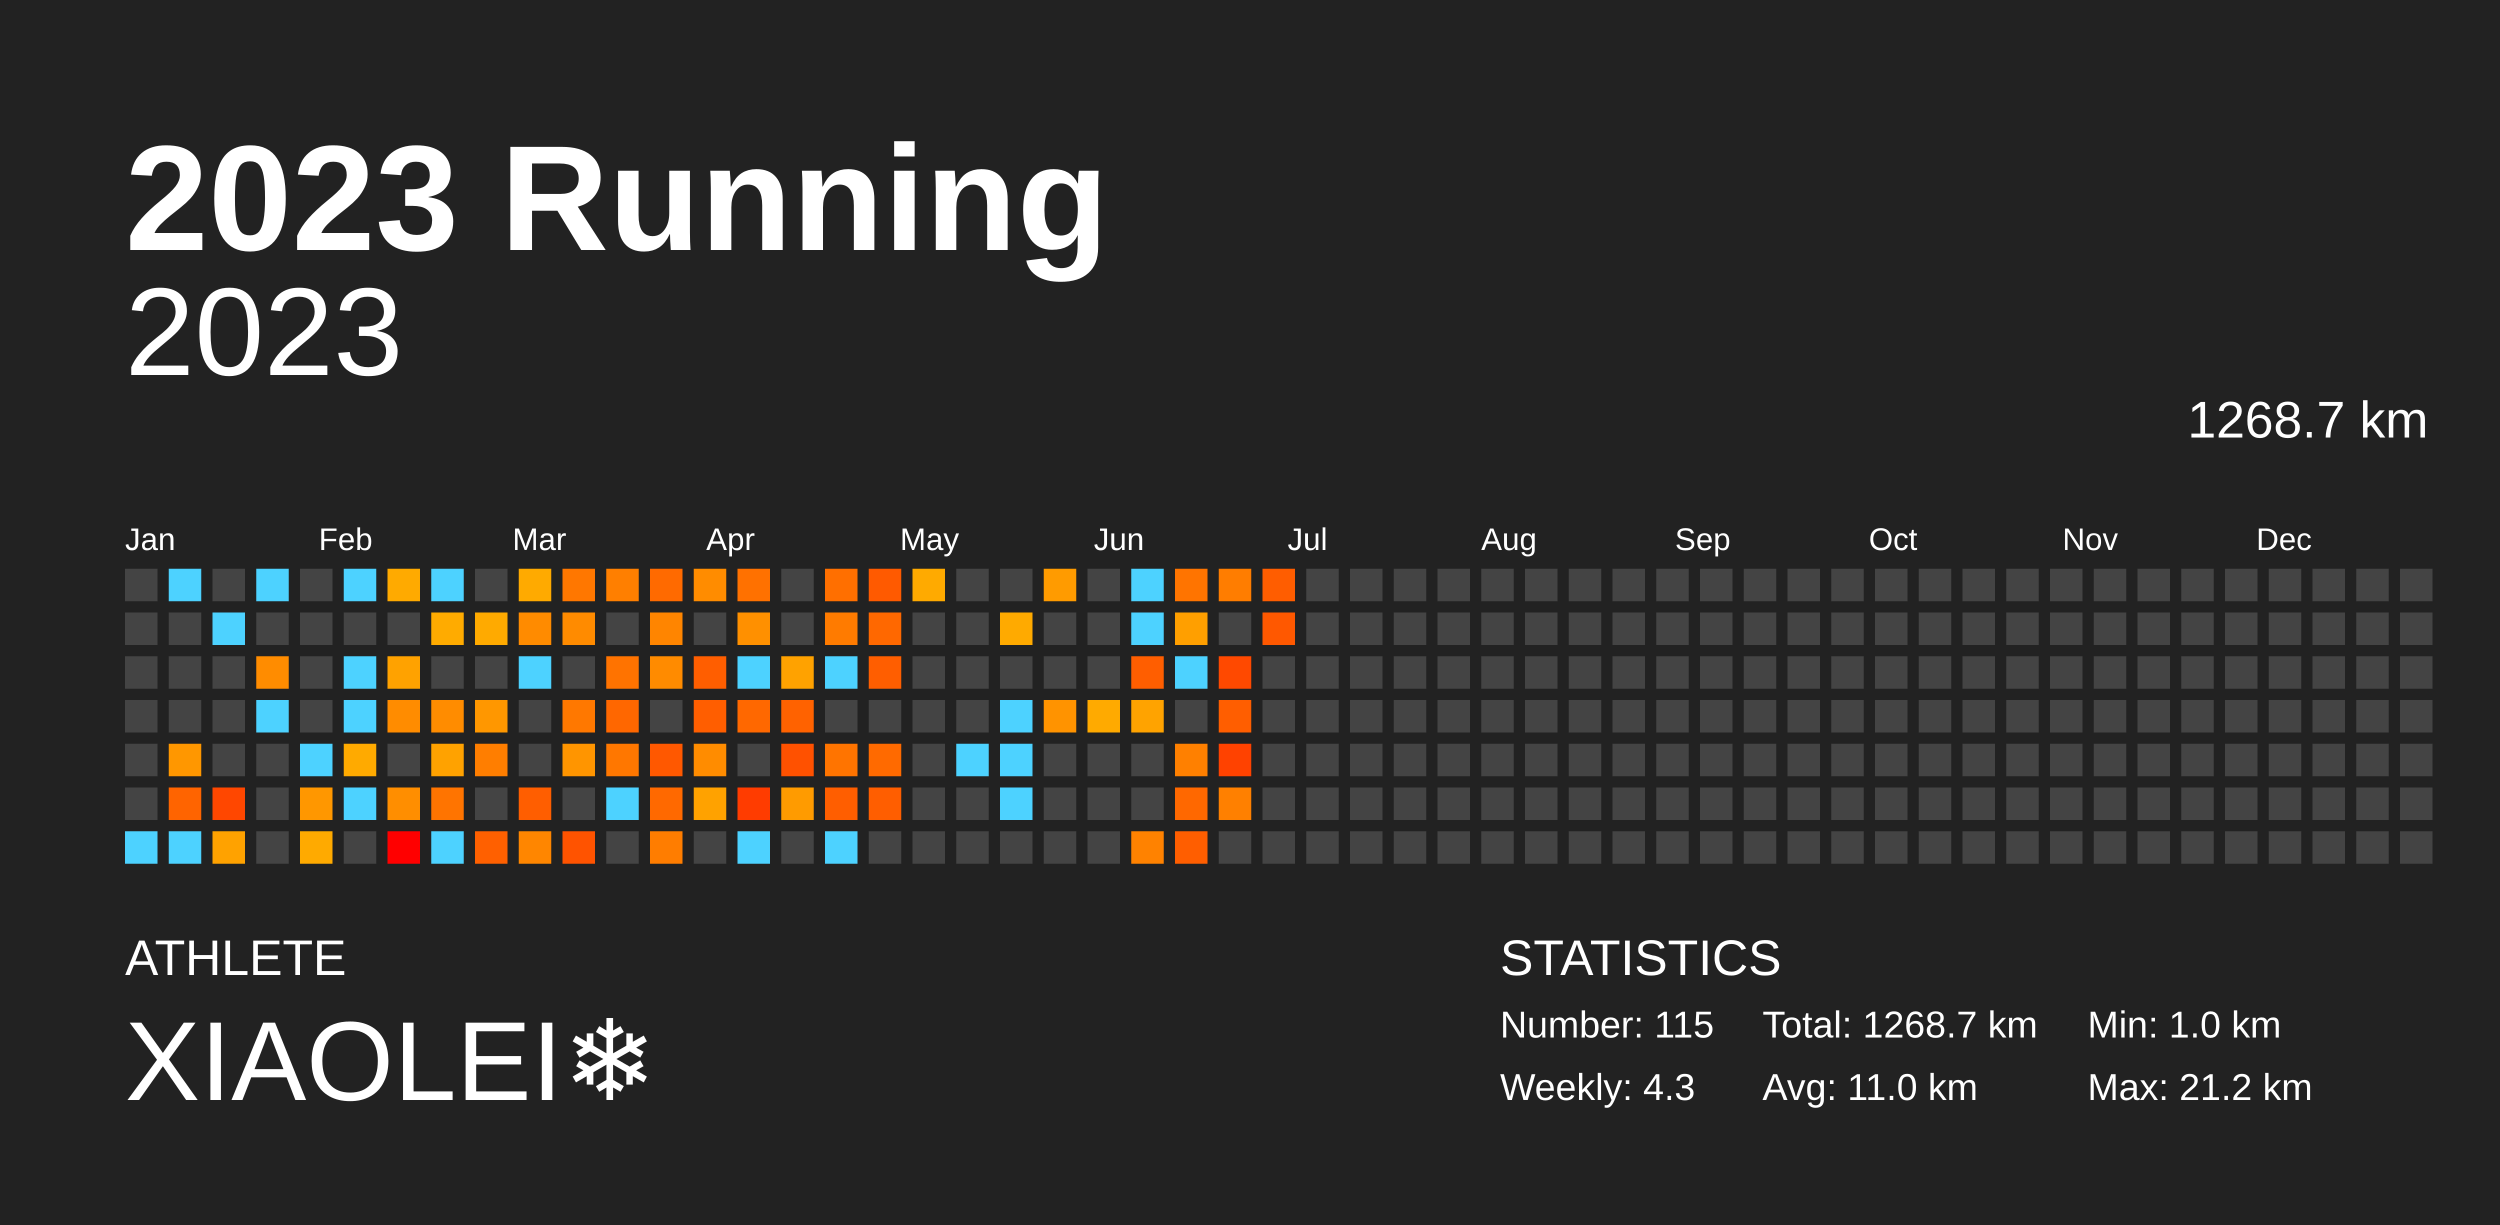
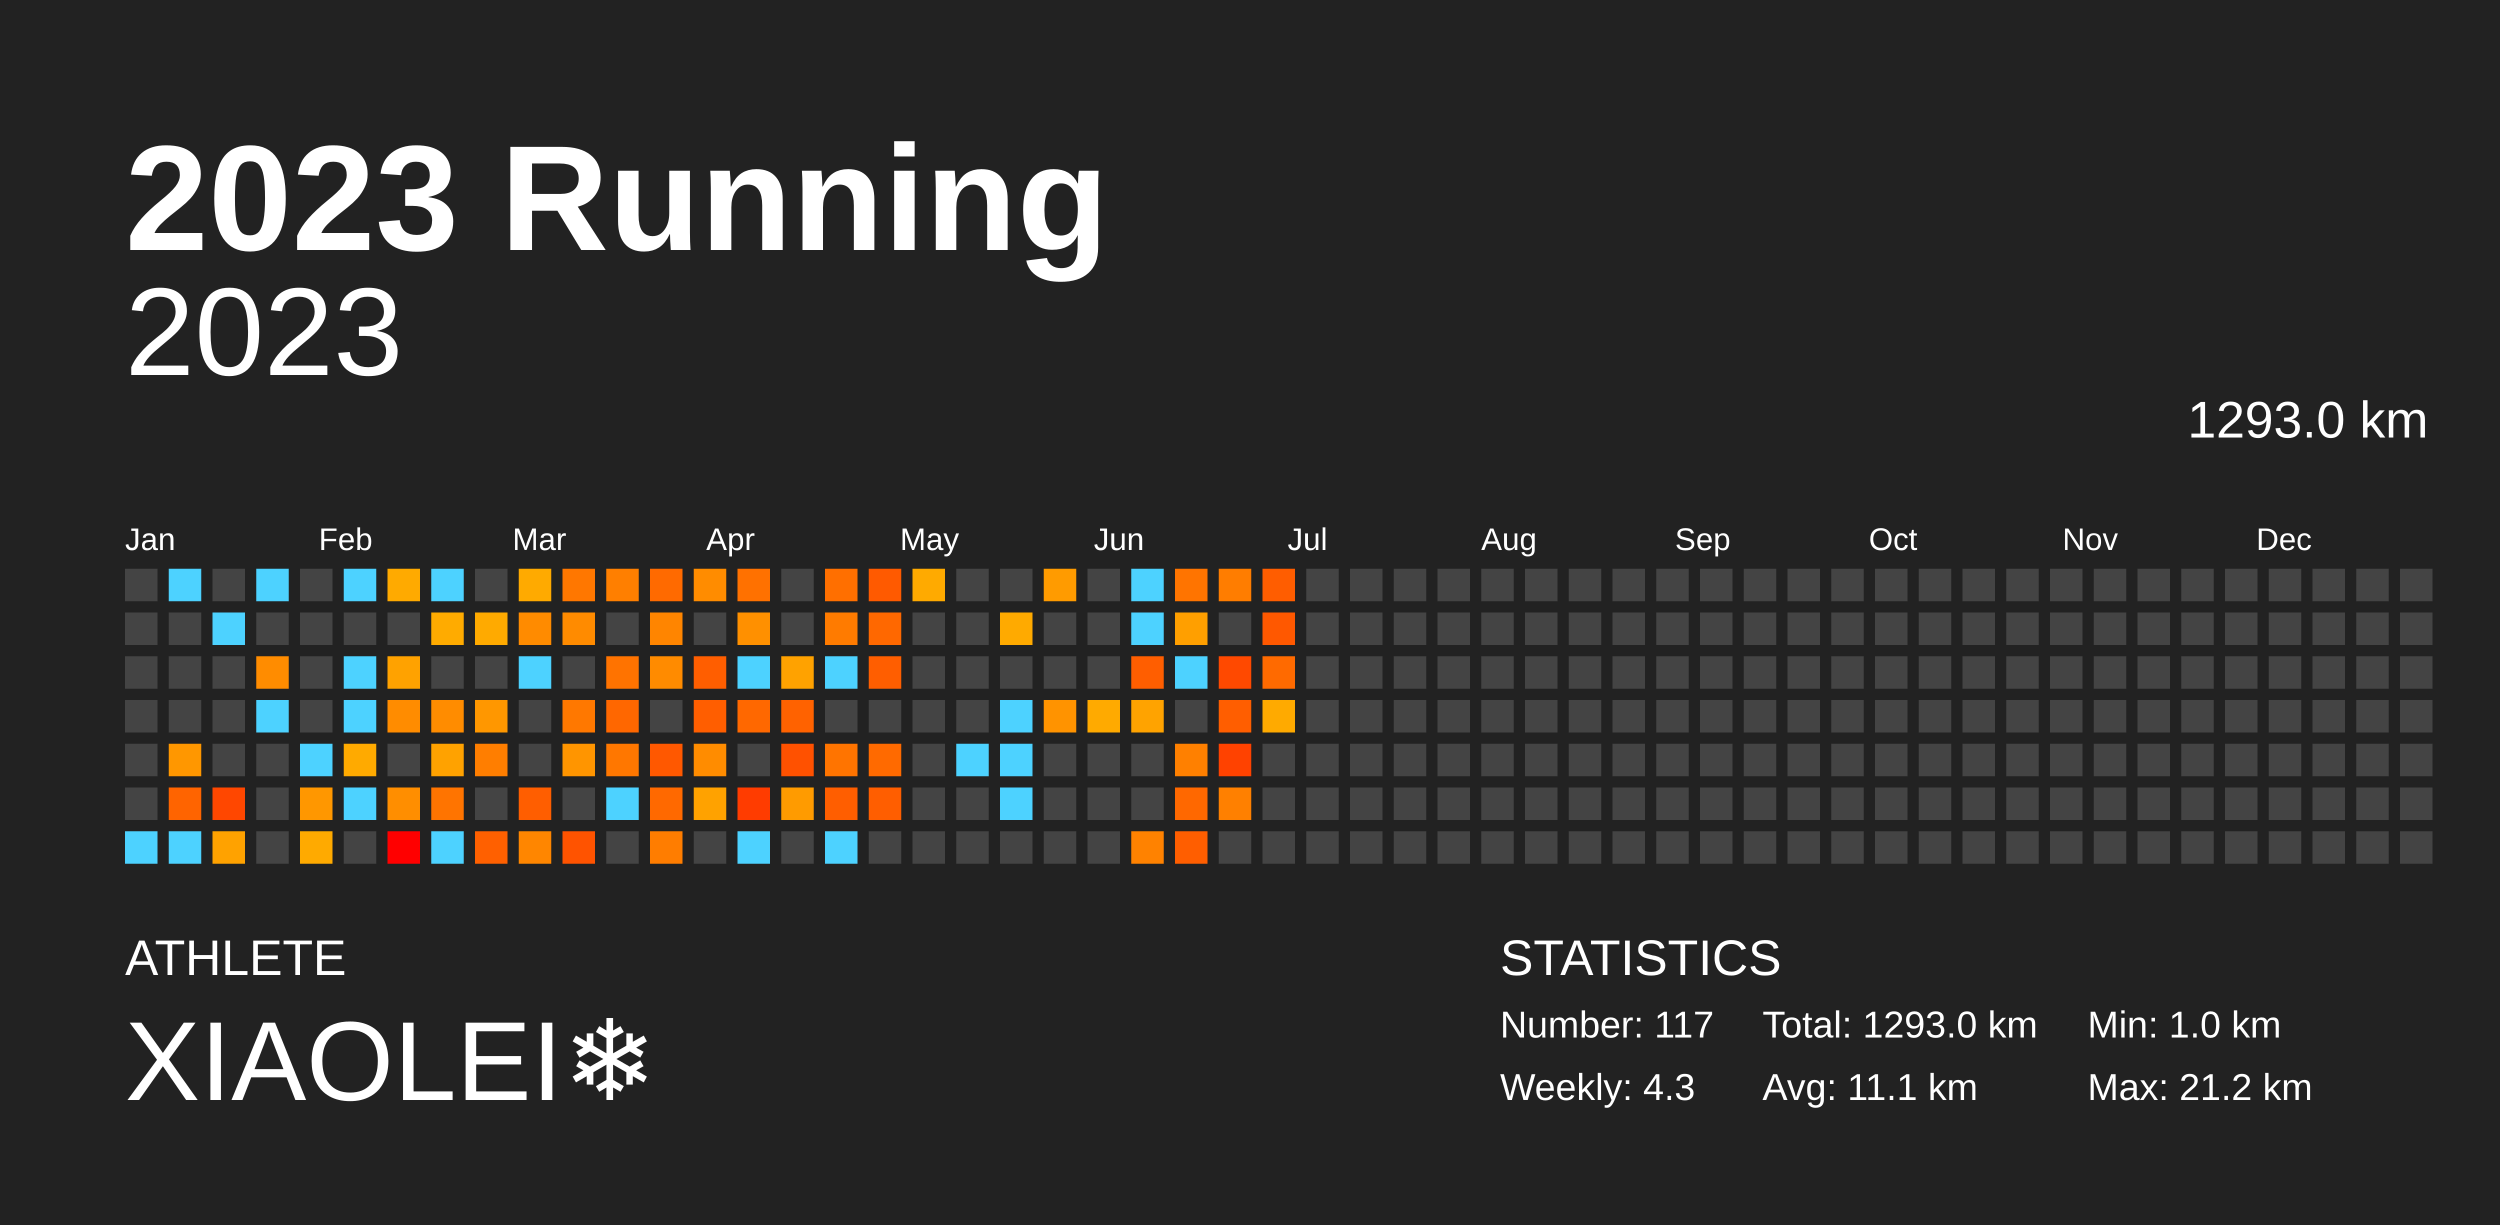
<svg xmlns="http://www.w3.org/2000/svg" baseProfile="full" height="98mm" version="1.1" viewBox="0,0,200,98" width="200mm">
  <defs />
  <rect fill="#222222" height="98" width="200" x="0" y="0" />
  <text fill="#FFFFFF" style="font-size:12px; font-family:Arial; font-weight:bold;" x="10" y="20">2023 Running</text>
  <text fill="#FFFFFF" style="font-size:4px; font-family:Arial" x="10" y="78">ATHLETE</text>
  <text fill="#FFFFFF" style="font-size:9px; font-family:Arial" x="10" y="88">XIAOLEI❄️</text>
  <text fill="#FFFFFF" style="font-size:4px; font-family:Arial" x="120" y="78">STATISTICS</text>
-   <text fill="#FFFFFF" style="font-size:3px; font-family:Arial" x="120" y="83">Number: 115</text>
+   <text fill="#FFFFFF" style="font-size:3px; font-family:Arial" x="120" y="83">Number: 117</text>
  <text fill="#FFFFFF" style="font-size:3px; font-family:Arial" x="120" y="88">Weekly: 4.3</text>
-   <text fill="#FFFFFF" style="font-size:3px; font-family:Arial" x="141" y="83">Total: 1268.7 km</text>
-   <text fill="#FFFFFF" style="font-size:3px; font-family:Arial" x="141" y="88">Avg: 11.0 km</text>
+   <text fill="#FFFFFF" style="font-size:3px; font-family:Arial" x="141" y="83">Total: 1293.0 km</text>
+   <text fill="#FFFFFF" style="font-size:3px; font-family:Arial" x="141" y="88">Avg: 11.1 km</text>
  <text fill="#FFFFFF" style="font-size:3px; font-family:Arial" x="167" y="83">Min: 1.0 km</text>
  <text fill="#FFFFFF" style="font-size:3px; font-family:Arial" x="167" y="88">Max: 21.2 km</text>
  <text alignment-baseline="hanging" fill="#FFFFFF" style="font-size:10.0px; font-family:Arial;" x="10" y="30">2023</text>
-   <text alignment-baseline="hanging" fill="#FFFFFF" style="font-size:4.125px; font-family:Arial;" x="175" y="35">1268.7 km</text>
+   <text alignment-baseline="hanging" fill="#FFFFFF" style="font-size:4.125px; font-family:Arial;" x="175" y="35">1293.0 km</text>
  <text fill="#FFFFFF" style="font-size:2.5px; font-family:Arial" x="10.0" y="44">Jan</text>
  <text fill="#FFFFFF" style="font-size:2.5px; font-family:Arial" x="25.5" y="44">Feb</text>
  <text fill="#FFFFFF" style="font-size:2.5px; font-family:Arial" x="41.0" y="44">Mar</text>
  <text fill="#FFFFFF" style="font-size:2.5px; font-family:Arial" x="56.5" y="44">Apr</text>
  <text fill="#FFFFFF" style="font-size:2.5px; font-family:Arial" x="72.0" y="44">May</text>
  <text fill="#FFFFFF" style="font-size:2.5px; font-family:Arial" x="87.5" y="44">Jun</text>
  <text fill="#FFFFFF" style="font-size:2.5px; font-family:Arial" x="103.0" y="44">Jul</text>
  <text fill="#FFFFFF" style="font-size:2.5px; font-family:Arial" x="118.5" y="44">Aug</text>
  <text fill="#FFFFFF" style="font-size:2.5px; font-family:Arial" x="134.0" y="44">Sep</text>
  <text fill="#FFFFFF" style="font-size:2.5px; font-family:Arial" x="149.5" y="44">Oct</text>
  <text fill="#FFFFFF" style="font-size:2.5px; font-family:Arial" x="165.0" y="44">Nov</text>
  <text fill="#FFFFFF" style="font-size:2.5px; font-family:Arial" x="180.5" y="44">Dec</text>
  <rect fill="#444444" height="2.6" width="2.6" x="10.0" y="45.5" />
  <rect fill="#444444" height="2.6" width="2.6" x="10.0" y="49.0" />
  <rect fill="#444444" height="2.6" width="2.6" x="10.0" y="52.5" />
  <rect fill="#444444" height="2.6" width="2.6" x="10.0" y="56.0" />
  <rect fill="#444444" height="2.6" width="2.6" x="10.0" y="59.5" />
  <rect fill="#444444" height="2.6" width="2.6" x="10.0" y="63.0" />
  <rect fill="#4dd2ff" height="2.6" width="2.6" x="10.0" y="66.5" />
  <rect fill="#4dd2ff" height="2.6" width="2.6" x="13.5" y="45.5" />
  <rect fill="#444444" height="2.6" width="2.6" x="13.5" y="49.0" />
  <rect fill="#444444" height="2.6" width="2.6" x="13.5" y="52.5" />
  <rect fill="#444444" height="2.6" width="2.6" x="13.5" y="56.0" />
  <rect fill="#ff9700" height="2.6" width="2.6" x="13.5" y="59.5" />
  <rect fill="#ff6400" height="2.6" width="2.6" x="13.5" y="63.0" />
  <rect fill="#4dd2ff" height="2.6" width="2.6" x="13.5" y="66.5" />
  <rect fill="#444444" height="2.6" width="2.6" x="17.0" y="45.5" />
  <rect fill="#4dd2ff" height="2.6" width="2.6" x="17.0" y="49.0" />
  <rect fill="#444444" height="2.6" width="2.6" x="17.0" y="52.5" />
  <rect fill="#444444" height="2.6" width="2.6" x="17.0" y="56.0" />
  <rect fill="#444444" height="2.6" width="2.6" x="17.0" y="59.5" />
  <rect fill="#ff4700" height="2.6" width="2.6" x="17.0" y="63.0" />
  <rect fill="#ffa200" height="2.6" width="2.6" x="17.0" y="66.5" />
  <rect fill="#4dd2ff" height="2.6" width="2.6" x="20.5" y="45.5" />
  <rect fill="#444444" height="2.6" width="2.6" x="20.5" y="49.0" />
  <rect fill="#ff8c00" height="2.6" width="2.6" x="20.5" y="52.5" />
  <rect fill="#4dd2ff" height="2.6" width="2.6" x="20.5" y="56.0" />
  <rect fill="#444444" height="2.6" width="2.6" x="20.5" y="59.5" />
  <rect fill="#444444" height="2.6" width="2.6" x="20.5" y="63.0" />
  <rect fill="#444444" height="2.6" width="2.6" x="20.5" y="66.5" />
  <rect fill="#444444" height="2.6" width="2.6" x="24.0" y="45.5" />
  <rect fill="#444444" height="2.6" width="2.6" x="24.0" y="49.0" />
  <rect fill="#444444" height="2.6" width="2.6" x="24.0" y="52.5" />
  <rect fill="#444444" height="2.6" width="2.6" x="24.0" y="56.0" />
  <rect fill="#4dd2ff" height="2.6" width="2.6" x="24.0" y="59.5" />
  <rect fill="#ff9700" height="2.6" width="2.6" x="24.0" y="63.0" />
  <rect fill="#ffaa00" height="2.6" width="2.6" x="24.0" y="66.5" />
  <rect fill="#4dd2ff" height="2.6" width="2.6" x="27.5" y="45.5" />
  <rect fill="#444444" height="2.6" width="2.6" x="27.5" y="49.0" />
  <rect fill="#4dd2ff" height="2.6" width="2.6" x="27.5" y="52.5" />
  <rect fill="#4dd2ff" height="2.6" width="2.6" x="27.5" y="56.0" />
  <rect fill="#ffaa00" height="2.6" width="2.6" x="27.5" y="59.5" />
  <rect fill="#4dd2ff" height="2.6" width="2.6" x="27.5" y="63.0" />
  <rect fill="#444444" height="2.6" width="2.6" x="27.5" y="66.5" />
  <rect fill="#ffaa00" height="2.6" width="2.6" x="31.0" y="45.5" />
  <rect fill="#444444" height="2.6" width="2.6" x="31.0" y="49.0" />
  <rect fill="#ffa200" height="2.6" width="2.6" x="31.0" y="52.5" />
  <rect fill="#ff8c00" height="2.6" width="2.6" x="31.0" y="56.0" />
  <rect fill="#444444" height="2.6" width="2.6" x="31.0" y="59.5" />
  <rect fill="#ff8e00" height="2.6" width="2.6" x="31.0" y="63.0" />
  <rect fill="red" height="2.6" width="2.6" x="31.0" y="66.5" />
  <rect fill="#4dd2ff" height="2.6" width="2.6" x="34.5" y="45.5" />
  <rect fill="#ffab00" height="2.6" width="2.6" x="34.5" y="49.0" />
  <rect fill="#444444" height="2.6" width="2.6" x="34.5" y="52.5" />
  <rect fill="#ff8c00" height="2.6" width="2.6" x="34.5" y="56.0" />
  <rect fill="#ffa200" height="2.6" width="2.6" x="34.5" y="59.5" />
  <rect fill="#ff7400" height="2.6" width="2.6" x="34.5" y="63.0" />
  <rect fill="#4dd2ff" height="2.6" width="2.6" x="34.5" y="66.5" />
  <rect fill="#444444" height="2.6" width="2.6" x="38.0" y="45.5" />
  <rect fill="#ffaa00" height="2.6" width="2.6" x="38.0" y="49.0" />
  <rect fill="#444444" height="2.6" width="2.6" x="38.0" y="52.5" />
  <rect fill="#ff9700" height="2.6" width="2.6" x="38.0" y="56.0" />
  <rect fill="#ff7e00" height="2.6" width="2.6" x="38.0" y="59.5" />
  <rect fill="#444444" height="2.6" width="2.6" x="38.0" y="63.0" />
  <rect fill="#ff6000" height="2.6" width="2.6" x="38.0" y="66.5" />
  <rect fill="#ffaa00" height="2.6" width="2.6" x="41.5" y="45.5" />
  <rect fill="#ff8b00" height="2.6" width="2.6" x="41.5" y="49.0" />
  <rect fill="#4dd2ff" height="2.6" width="2.6" x="41.5" y="52.5" />
  <rect fill="#444444" height="2.6" width="2.6" x="41.5" y="56.0" />
  <rect fill="#444444" height="2.6" width="2.6" x="41.5" y="59.5" />
  <rect fill="#ff5e00" height="2.6" width="2.6" x="41.5" y="63.0" />
  <rect fill="#ff8600" height="2.6" width="2.6" x="41.5" y="66.5" />
  <rect fill="#ff7700" height="2.6" width="2.6" x="45.0" y="45.5" />
  <rect fill="#ff8b00" height="2.6" width="2.6" x="45.0" y="49.0" />
  <rect fill="#444444" height="2.6" width="2.6" x="45.0" y="52.5" />
  <rect fill="#ff7800" height="2.6" width="2.6" x="45.0" y="56.0" />
  <rect fill="#ff9500" height="2.6" width="2.6" x="45.0" y="59.5" />
  <rect fill="#444444" height="2.6" width="2.6" x="45.0" y="63.0" />
  <rect fill="#ff5300" height="2.6" width="2.6" x="45.0" y="66.5" />
  <rect fill="#ff7f00" height="2.6" width="2.6" x="48.5" y="45.5" />
  <rect fill="#444444" height="2.6" width="2.6" x="48.5" y="49.0" />
  <rect fill="#ff7300" height="2.6" width="2.6" x="48.5" y="52.5" />
  <rect fill="#ff6700" height="2.6" width="2.6" x="48.5" y="56.0" />
  <rect fill="#ff7700" height="2.6" width="2.6" x="48.5" y="59.5" />
  <rect fill="#4dd2ff" height="2.6" width="2.6" x="48.5" y="63.0" />
  <rect fill="#444444" height="2.6" width="2.6" x="48.5" y="66.5" />
  <rect fill="#ff6a00" height="2.6" width="2.6" x="52.0" y="45.5" />
  <rect fill="#ff8500" height="2.6" width="2.6" x="52.0" y="49.0" />
  <rect fill="#ff8b00" height="2.6" width="2.6" x="52.0" y="52.5" />
  <rect fill="#444444" height="2.6" width="2.6" x="52.0" y="56.0" />
  <rect fill="#ff5800" height="2.6" width="2.6" x="52.0" y="59.5" />
  <rect fill="#ff6900" height="2.6" width="2.6" x="52.0" y="63.0" />
  <rect fill="#ff7d00" height="2.6" width="2.6" x="52.0" y="66.5" />
  <rect fill="#ff8c00" height="2.6" width="2.6" x="55.5" y="45.5" />
  <rect fill="#444444" height="2.6" width="2.6" x="55.5" y="49.0" />
  <rect fill="#ff5e00" height="2.6" width="2.6" x="55.5" y="52.5" />
  <rect fill="#ff5e00" height="2.6" width="2.6" x="55.5" y="56.0" />
  <rect fill="#ff8c00" height="2.6" width="2.6" x="55.5" y="59.5" />
  <rect fill="#ffa200" height="2.6" width="2.6" x="55.5" y="63.0" />
  <rect fill="#444444" height="2.6" width="2.6" x="55.5" y="66.5" />
  <rect fill="#ff7100" height="2.6" width="2.6" x="59.0" y="45.5" />
  <rect fill="#ff9000" height="2.6" width="2.6" x="59.0" y="49.0" />
  <rect fill="#4dd2ff" height="2.6" width="2.6" x="59.0" y="52.5" />
  <rect fill="#ff6800" height="2.6" width="2.6" x="59.0" y="56.0" />
  <rect fill="#444444" height="2.6" width="2.6" x="59.0" y="59.5" />
  <rect fill="#ff3c00" height="2.6" width="2.6" x="59.0" y="63.0" />
  <rect fill="#4dd2ff" height="2.6" width="2.6" x="59.0" y="66.5" />
  <rect fill="#444444" height="2.6" width="2.6" x="62.5" y="45.5" />
  <rect fill="#444444" height="2.6" width="2.6" x="62.5" y="49.0" />
  <rect fill="#ffa200" height="2.6" width="2.6" x="62.5" y="52.5" />
  <rect fill="#ff6200" height="2.6" width="2.6" x="62.5" y="56.0" />
  <rect fill="#ff5100" height="2.6" width="2.6" x="62.5" y="59.5" />
  <rect fill="#ff9b00" height="2.6" width="2.6" x="62.5" y="63.0" />
  <rect fill="#444444" height="2.6" width="2.6" x="62.5" y="66.5" />
  <rect fill="#ff6f00" height="2.6" width="2.6" x="66.0" y="45.5" />
  <rect fill="#ff7b00" height="2.6" width="2.6" x="66.0" y="49.0" />
  <rect fill="#4dd2ff" height="2.6" width="2.6" x="66.0" y="52.5" />
  <rect fill="#444444" height="2.6" width="2.6" x="66.0" y="56.0" />
  <rect fill="#ff7400" height="2.6" width="2.6" x="66.0" y="59.5" />
  <rect fill="#ff5e00" height="2.6" width="2.6" x="66.0" y="63.0" />
  <rect fill="#4dd2ff" height="2.6" width="2.6" x="66.0" y="66.5" />
  <rect fill="#ff5a00" height="2.6" width="2.6" x="69.5" y="45.5" />
  <rect fill="#ff6800" height="2.6" width="2.6" x="69.5" y="49.0" />
  <rect fill="#ff5e00" height="2.6" width="2.6" x="69.5" y="52.5" />
  <rect fill="#444444" height="2.6" width="2.6" x="69.5" y="56.0" />
  <rect fill="#ff6a00" height="2.6" width="2.6" x="69.5" y="59.5" />
  <rect fill="#ff5e00" height="2.6" width="2.6" x="69.5" y="63.0" />
  <rect fill="#444444" height="2.6" width="2.6" x="69.5" y="66.5" />
  <rect fill="#ffaa00" height="2.6" width="2.6" x="73.0" y="45.5" />
  <rect fill="#444444" height="2.6" width="2.6" x="73.0" y="49.0" />
  <rect fill="#444444" height="2.6" width="2.6" x="73.0" y="52.5" />
  <rect fill="#444444" height="2.6" width="2.6" x="73.0" y="56.0" />
  <rect fill="#444444" height="2.6" width="2.6" x="73.0" y="59.5" />
  <rect fill="#444444" height="2.6" width="2.6" x="73.0" y="63.0" />
  <rect fill="#444444" height="2.6" width="2.6" x="73.0" y="66.5" />
  <rect fill="#444444" height="2.6" width="2.6" x="76.5" y="45.5" />
  <rect fill="#444444" height="2.6" width="2.6" x="76.5" y="49.0" />
  <rect fill="#444444" height="2.6" width="2.6" x="76.5" y="52.5" />
  <rect fill="#444444" height="2.6" width="2.6" x="76.5" y="56.0" />
  <rect fill="#4dd2ff" height="2.6" width="2.6" x="76.5" y="59.5" />
  <rect fill="#444444" height="2.6" width="2.6" x="76.5" y="63.0" />
  <rect fill="#444444" height="2.6" width="2.6" x="76.5" y="66.5" />
  <rect fill="#444444" height="2.6" width="2.6" x="80.0" y="45.5" />
  <rect fill="#ffaa00" height="2.6" width="2.6" x="80.0" y="49.0" />
  <rect fill="#444444" height="2.6" width="2.6" x="80.0" y="52.5" />
  <rect fill="#4dd2ff" height="2.6" width="2.6" x="80.0" y="56.0" />
  <rect fill="#4dd2ff" height="2.6" width="2.6" x="80.0" y="59.5" />
  <rect fill="#4dd2ff" height="2.6" width="2.6" x="80.0" y="63.0" />
  <rect fill="#444444" height="2.6" width="2.6" x="80.0" y="66.5" />
  <rect fill="#ff9b00" height="2.6" width="2.6" x="83.5" y="45.5" />
  <rect fill="#444444" height="2.6" width="2.6" x="83.5" y="49.0" />
  <rect fill="#444444" height="2.6" width="2.6" x="83.5" y="52.5" />
  <rect fill="#ff9300" height="2.6" width="2.6" x="83.5" y="56.0" />
  <rect fill="#444444" height="2.6" width="2.6" x="83.5" y="59.5" />
  <rect fill="#444444" height="2.6" width="2.6" x="83.5" y="63.0" />
  <rect fill="#444444" height="2.6" width="2.6" x="83.5" y="66.5" />
  <rect fill="#444444" height="2.6" width="2.6" x="87.0" y="45.5" />
  <rect fill="#444444" height="2.6" width="2.6" x="87.0" y="49.0" />
  <rect fill="#444444" height="2.6" width="2.6" x="87.0" y="52.5" />
  <rect fill="#ffaa00" height="2.6" width="2.6" x="87.0" y="56.0" />
  <rect fill="#444444" height="2.6" width="2.6" x="87.0" y="59.5" />
  <rect fill="#444444" height="2.6" width="2.6" x="87.0" y="63.0" />
  <rect fill="#444444" height="2.6" width="2.6" x="87.0" y="66.5" />
  <rect fill="#4dd2ff" height="2.6" width="2.6" x="90.5" y="45.5" />
  <rect fill="#4dd2ff" height="2.6" width="2.6" x="90.5" y="49.0" />
  <rect fill="#ff5e00" height="2.6" width="2.6" x="90.5" y="52.5" />
  <rect fill="#ffa300" height="2.6" width="2.6" x="90.5" y="56.0" />
  <rect fill="#444444" height="2.6" width="2.6" x="90.5" y="59.5" />
  <rect fill="#444444" height="2.6" width="2.6" x="90.5" y="63.0" />
  <rect fill="#ff8200" height="2.6" width="2.6" x="90.5" y="66.5" />
  <rect fill="#ff7400" height="2.6" width="2.6" x="94.0" y="45.5" />
  <rect fill="#ff9f00" height="2.6" width="2.6" x="94.0" y="49.0" />
  <rect fill="#4dd2ff" height="2.6" width="2.6" x="94.0" y="52.5" />
  <rect fill="#444444" height="2.6" width="2.6" x="94.0" y="56.0" />
  <rect fill="#ff8000" height="2.6" width="2.6" x="94.0" y="59.5" />
  <rect fill="#ff6800" height="2.6" width="2.6" x="94.0" y="63.0" />
  <rect fill="#ff5e00" height="2.6" width="2.6" x="94.0" y="66.5" />
  <rect fill="#ff7d00" height="2.6" width="2.6" x="97.5" y="45.5" />
  <rect fill="#444444" height="2.6" width="2.6" x="97.5" y="49.0" />
  <rect fill="#ff4900" height="2.6" width="2.6" x="97.5" y="52.5" />
  <rect fill="#ff5e00" height="2.6" width="2.6" x="97.5" y="56.0" />
  <rect fill="#ff4200" height="2.6" width="2.6" x="97.5" y="59.5" />
  <rect fill="#ff8000" height="2.6" width="2.6" x="97.5" y="63.0" />
  <rect fill="#444444" height="2.6" width="2.6" x="97.5" y="66.5" />
  <rect fill="#ff5d00" height="2.6" width="2.6" x="101.0" y="45.5" />
  <rect fill="#ff5800" height="2.6" width="2.6" x="101.0" y="49.0" />
-   <rect fill="#444444" height="2.6" width="2.6" x="101.0" y="52.5" />
-   <rect fill="#444444" height="2.6" width="2.6" x="101.0" y="56.0" />
+   <rect fill="#ff6a00" height="2.6" width="2.6" x="101.0" y="52.5" />
+   <rect fill="#ffaa00" height="2.6" width="2.6" x="101.0" y="56.0" />
  <rect fill="#444444" height="2.6" width="2.6" x="101.0" y="59.5" />
  <rect fill="#444444" height="2.6" width="2.6" x="101.0" y="63.0" />
  <rect fill="#444444" height="2.6" width="2.6" x="101.0" y="66.5" />
  <rect fill="#444444" height="2.6" width="2.6" x="104.5" y="45.5" />
  <rect fill="#444444" height="2.6" width="2.6" x="104.5" y="49.0" />
  <rect fill="#444444" height="2.6" width="2.6" x="104.5" y="52.5" />
  <rect fill="#444444" height="2.6" width="2.6" x="104.5" y="56.0" />
  <rect fill="#444444" height="2.6" width="2.6" x="104.5" y="59.5" />
  <rect fill="#444444" height="2.6" width="2.6" x="104.5" y="63.0" />
  <rect fill="#444444" height="2.6" width="2.6" x="104.5" y="66.5" />
  <rect fill="#444444" height="2.6" width="2.6" x="108.0" y="45.5" />
  <rect fill="#444444" height="2.6" width="2.6" x="108.0" y="49.0" />
  <rect fill="#444444" height="2.6" width="2.6" x="108.0" y="52.5" />
  <rect fill="#444444" height="2.6" width="2.6" x="108.0" y="56.0" />
  <rect fill="#444444" height="2.6" width="2.6" x="108.0" y="59.5" />
  <rect fill="#444444" height="2.6" width="2.6" x="108.0" y="63.0" />
  <rect fill="#444444" height="2.6" width="2.6" x="108.0" y="66.5" />
  <rect fill="#444444" height="2.6" width="2.6" x="111.5" y="45.5" />
  <rect fill="#444444" height="2.6" width="2.6" x="111.5" y="49.0" />
  <rect fill="#444444" height="2.6" width="2.6" x="111.5" y="52.5" />
  <rect fill="#444444" height="2.6" width="2.6" x="111.5" y="56.0" />
  <rect fill="#444444" height="2.6" width="2.6" x="111.5" y="59.5" />
  <rect fill="#444444" height="2.6" width="2.6" x="111.5" y="63.0" />
  <rect fill="#444444" height="2.6" width="2.6" x="111.5" y="66.5" />
  <rect fill="#444444" height="2.6" width="2.6" x="115.0" y="45.5" />
  <rect fill="#444444" height="2.6" width="2.6" x="115.0" y="49.0" />
  <rect fill="#444444" height="2.6" width="2.6" x="115.0" y="52.5" />
  <rect fill="#444444" height="2.6" width="2.6" x="115.0" y="56.0" />
  <rect fill="#444444" height="2.6" width="2.6" x="115.0" y="59.5" />
  <rect fill="#444444" height="2.6" width="2.6" x="115.0" y="63.0" />
  <rect fill="#444444" height="2.6" width="2.6" x="115.0" y="66.5" />
  <rect fill="#444444" height="2.6" width="2.6" x="118.5" y="45.5" />
  <rect fill="#444444" height="2.6" width="2.6" x="118.5" y="49.0" />
  <rect fill="#444444" height="2.6" width="2.6" x="118.5" y="52.5" />
  <rect fill="#444444" height="2.6" width="2.6" x="118.5" y="56.0" />
  <rect fill="#444444" height="2.6" width="2.6" x="118.5" y="59.5" />
  <rect fill="#444444" height="2.6" width="2.6" x="118.5" y="63.0" />
  <rect fill="#444444" height="2.6" width="2.6" x="118.5" y="66.5" />
  <rect fill="#444444" height="2.6" width="2.6" x="122.0" y="45.5" />
  <rect fill="#444444" height="2.6" width="2.6" x="122.0" y="49.0" />
  <rect fill="#444444" height="2.6" width="2.6" x="122.0" y="52.5" />
  <rect fill="#444444" height="2.6" width="2.6" x="122.0" y="56.0" />
  <rect fill="#444444" height="2.6" width="2.6" x="122.0" y="59.5" />
  <rect fill="#444444" height="2.6" width="2.6" x="122.0" y="63.0" />
  <rect fill="#444444" height="2.6" width="2.6" x="122.0" y="66.5" />
  <rect fill="#444444" height="2.6" width="2.6" x="125.5" y="45.5" />
  <rect fill="#444444" height="2.6" width="2.6" x="125.5" y="49.0" />
  <rect fill="#444444" height="2.6" width="2.6" x="125.5" y="52.5" />
  <rect fill="#444444" height="2.6" width="2.6" x="125.5" y="56.0" />
  <rect fill="#444444" height="2.6" width="2.6" x="125.5" y="59.5" />
  <rect fill="#444444" height="2.6" width="2.6" x="125.5" y="63.0" />
  <rect fill="#444444" height="2.6" width="2.6" x="125.5" y="66.5" />
  <rect fill="#444444" height="2.6" width="2.6" x="129.0" y="45.5" />
  <rect fill="#444444" height="2.6" width="2.6" x="129.0" y="49.0" />
  <rect fill="#444444" height="2.6" width="2.6" x="129.0" y="52.5" />
  <rect fill="#444444" height="2.6" width="2.6" x="129.0" y="56.0" />
  <rect fill="#444444" height="2.6" width="2.6" x="129.0" y="59.5" />
  <rect fill="#444444" height="2.6" width="2.6" x="129.0" y="63.0" />
  <rect fill="#444444" height="2.6" width="2.6" x="129.0" y="66.5" />
  <rect fill="#444444" height="2.6" width="2.6" x="132.5" y="45.5" />
  <rect fill="#444444" height="2.6" width="2.6" x="132.5" y="49.0" />
  <rect fill="#444444" height="2.6" width="2.6" x="132.5" y="52.5" />
  <rect fill="#444444" height="2.6" width="2.6" x="132.5" y="56.0" />
  <rect fill="#444444" height="2.6" width="2.6" x="132.5" y="59.5" />
  <rect fill="#444444" height="2.6" width="2.6" x="132.5" y="63.0" />
  <rect fill="#444444" height="2.6" width="2.6" x="132.5" y="66.5" />
  <rect fill="#444444" height="2.6" width="2.6" x="136.0" y="45.5" />
  <rect fill="#444444" height="2.6" width="2.6" x="136.0" y="49.0" />
  <rect fill="#444444" height="2.6" width="2.6" x="136.0" y="52.5" />
  <rect fill="#444444" height="2.6" width="2.6" x="136.0" y="56.0" />
  <rect fill="#444444" height="2.6" width="2.6" x="136.0" y="59.5" />
  <rect fill="#444444" height="2.6" width="2.6" x="136.0" y="63.0" />
  <rect fill="#444444" height="2.6" width="2.6" x="136.0" y="66.5" />
  <rect fill="#444444" height="2.6" width="2.6" x="139.5" y="45.5" />
  <rect fill="#444444" height="2.6" width="2.6" x="139.5" y="49.0" />
  <rect fill="#444444" height="2.6" width="2.6" x="139.5" y="52.5" />
  <rect fill="#444444" height="2.6" width="2.6" x="139.5" y="56.0" />
  <rect fill="#444444" height="2.6" width="2.6" x="139.5" y="59.5" />
  <rect fill="#444444" height="2.6" width="2.6" x="139.5" y="63.0" />
  <rect fill="#444444" height="2.6" width="2.6" x="139.5" y="66.5" />
  <rect fill="#444444" height="2.6" width="2.6" x="143.0" y="45.5" />
  <rect fill="#444444" height="2.6" width="2.6" x="143.0" y="49.0" />
  <rect fill="#444444" height="2.6" width="2.6" x="143.0" y="52.5" />
  <rect fill="#444444" height="2.6" width="2.6" x="143.0" y="56.0" />
  <rect fill="#444444" height="2.6" width="2.6" x="143.0" y="59.5" />
  <rect fill="#444444" height="2.6" width="2.6" x="143.0" y="63.0" />
  <rect fill="#444444" height="2.6" width="2.6" x="143.0" y="66.5" />
  <rect fill="#444444" height="2.6" width="2.6" x="146.5" y="45.5" />
  <rect fill="#444444" height="2.6" width="2.6" x="146.5" y="49.0" />
  <rect fill="#444444" height="2.6" width="2.6" x="146.5" y="52.5" />
  <rect fill="#444444" height="2.6" width="2.6" x="146.5" y="56.0" />
  <rect fill="#444444" height="2.6" width="2.6" x="146.5" y="59.5" />
  <rect fill="#444444" height="2.6" width="2.6" x="146.5" y="63.0" />
  <rect fill="#444444" height="2.6" width="2.6" x="146.5" y="66.5" />
  <rect fill="#444444" height="2.6" width="2.6" x="150.0" y="45.5" />
  <rect fill="#444444" height="2.6" width="2.6" x="150.0" y="49.0" />
  <rect fill="#444444" height="2.6" width="2.6" x="150.0" y="52.5" />
  <rect fill="#444444" height="2.6" width="2.6" x="150.0" y="56.0" />
  <rect fill="#444444" height="2.6" width="2.6" x="150.0" y="59.5" />
  <rect fill="#444444" height="2.6" width="2.6" x="150.0" y="63.0" />
  <rect fill="#444444" height="2.6" width="2.6" x="150.0" y="66.5" />
  <rect fill="#444444" height="2.6" width="2.6" x="153.5" y="45.5" />
  <rect fill="#444444" height="2.6" width="2.6" x="153.5" y="49.0" />
  <rect fill="#444444" height="2.6" width="2.6" x="153.5" y="52.5" />
  <rect fill="#444444" height="2.6" width="2.6" x="153.5" y="56.0" />
  <rect fill="#444444" height="2.6" width="2.6" x="153.5" y="59.5" />
  <rect fill="#444444" height="2.6" width="2.6" x="153.5" y="63.0" />
  <rect fill="#444444" height="2.6" width="2.6" x="153.5" y="66.5" />
  <rect fill="#444444" height="2.6" width="2.6" x="157.0" y="45.5" />
  <rect fill="#444444" height="2.6" width="2.6" x="157.0" y="49.0" />
  <rect fill="#444444" height="2.6" width="2.6" x="157.0" y="52.5" />
  <rect fill="#444444" height="2.6" width="2.6" x="157.0" y="56.0" />
  <rect fill="#444444" height="2.6" width="2.6" x="157.0" y="59.5" />
  <rect fill="#444444" height="2.6" width="2.6" x="157.0" y="63.0" />
  <rect fill="#444444" height="2.6" width="2.6" x="157.0" y="66.5" />
  <rect fill="#444444" height="2.6" width="2.6" x="160.5" y="45.5" />
  <rect fill="#444444" height="2.6" width="2.6" x="160.5" y="49.0" />
  <rect fill="#444444" height="2.6" width="2.6" x="160.5" y="52.5" />
  <rect fill="#444444" height="2.6" width="2.6" x="160.5" y="56.0" />
  <rect fill="#444444" height="2.6" width="2.6" x="160.5" y="59.5" />
  <rect fill="#444444" height="2.6" width="2.6" x="160.5" y="63.0" />
  <rect fill="#444444" height="2.6" width="2.6" x="160.5" y="66.5" />
  <rect fill="#444444" height="2.6" width="2.6" x="164.0" y="45.5" />
  <rect fill="#444444" height="2.6" width="2.6" x="164.0" y="49.0" />
  <rect fill="#444444" height="2.6" width="2.6" x="164.0" y="52.5" />
  <rect fill="#444444" height="2.6" width="2.6" x="164.0" y="56.0" />
  <rect fill="#444444" height="2.6" width="2.6" x="164.0" y="59.5" />
  <rect fill="#444444" height="2.6" width="2.6" x="164.0" y="63.0" />
  <rect fill="#444444" height="2.6" width="2.6" x="164.0" y="66.5" />
  <rect fill="#444444" height="2.6" width="2.6" x="167.5" y="45.5" />
  <rect fill="#444444" height="2.6" width="2.6" x="167.5" y="49.0" />
  <rect fill="#444444" height="2.6" width="2.6" x="167.5" y="52.5" />
  <rect fill="#444444" height="2.6" width="2.6" x="167.5" y="56.0" />
  <rect fill="#444444" height="2.6" width="2.6" x="167.5" y="59.5" />
  <rect fill="#444444" height="2.6" width="2.6" x="167.5" y="63.0" />
  <rect fill="#444444" height="2.6" width="2.6" x="167.5" y="66.5" />
  <rect fill="#444444" height="2.6" width="2.6" x="171.0" y="45.5" />
  <rect fill="#444444" height="2.6" width="2.6" x="171.0" y="49.0" />
  <rect fill="#444444" height="2.6" width="2.6" x="171.0" y="52.5" />
  <rect fill="#444444" height="2.6" width="2.6" x="171.0" y="56.0" />
  <rect fill="#444444" height="2.6" width="2.6" x="171.0" y="59.5" />
  <rect fill="#444444" height="2.6" width="2.6" x="171.0" y="63.0" />
  <rect fill="#444444" height="2.6" width="2.6" x="171.0" y="66.5" />
  <rect fill="#444444" height="2.6" width="2.6" x="174.5" y="45.5" />
  <rect fill="#444444" height="2.6" width="2.6" x="174.5" y="49.0" />
  <rect fill="#444444" height="2.6" width="2.6" x="174.5" y="52.5" />
  <rect fill="#444444" height="2.6" width="2.6" x="174.5" y="56.0" />
  <rect fill="#444444" height="2.6" width="2.6" x="174.5" y="59.5" />
  <rect fill="#444444" height="2.6" width="2.6" x="174.5" y="63.0" />
  <rect fill="#444444" height="2.6" width="2.6" x="174.5" y="66.5" />
  <rect fill="#444444" height="2.6" width="2.6" x="178.0" y="45.5" />
  <rect fill="#444444" height="2.6" width="2.6" x="178.0" y="49.0" />
  <rect fill="#444444" height="2.6" width="2.6" x="178.0" y="52.5" />
  <rect fill="#444444" height="2.6" width="2.6" x="178.0" y="56.0" />
  <rect fill="#444444" height="2.6" width="2.6" x="178.0" y="59.5" />
  <rect fill="#444444" height="2.6" width="2.6" x="178.0" y="63.0" />
  <rect fill="#444444" height="2.6" width="2.6" x="178.0" y="66.5" />
  <rect fill="#444444" height="2.6" width="2.6" x="181.5" y="45.5" />
  <rect fill="#444444" height="2.6" width="2.6" x="181.5" y="49.0" />
  <rect fill="#444444" height="2.6" width="2.6" x="181.5" y="52.5" />
  <rect fill="#444444" height="2.6" width="2.6" x="181.5" y="56.0" />
  <rect fill="#444444" height="2.6" width="2.6" x="181.5" y="59.5" />
  <rect fill="#444444" height="2.6" width="2.6" x="181.5" y="63.0" />
  <rect fill="#444444" height="2.6" width="2.6" x="181.5" y="66.5" />
  <rect fill="#444444" height="2.6" width="2.6" x="185.0" y="45.5" />
  <rect fill="#444444" height="2.6" width="2.6" x="185.0" y="49.0" />
  <rect fill="#444444" height="2.6" width="2.6" x="185.0" y="52.5" />
  <rect fill="#444444" height="2.6" width="2.6" x="185.0" y="56.0" />
  <rect fill="#444444" height="2.6" width="2.6" x="185.0" y="59.5" />
  <rect fill="#444444" height="2.6" width="2.6" x="185.0" y="63.0" />
  <rect fill="#444444" height="2.6" width="2.6" x="185.0" y="66.5" />
  <rect fill="#444444" height="2.6" width="2.6" x="188.5" y="45.5" />
  <rect fill="#444444" height="2.6" width="2.6" x="188.5" y="49.0" />
  <rect fill="#444444" height="2.6" width="2.6" x="188.5" y="52.5" />
  <rect fill="#444444" height="2.6" width="2.6" x="188.5" y="56.0" />
  <rect fill="#444444" height="2.6" width="2.6" x="188.5" y="59.5" />
  <rect fill="#444444" height="2.6" width="2.6" x="188.5" y="63.0" />
  <rect fill="#444444" height="2.6" width="2.6" x="188.5" y="66.5" />
  <rect fill="#444444" height="2.6" width="2.6" x="192.0" y="45.5" />
  <rect fill="#444444" height="2.6" width="2.6" x="192.0" y="49.0" />
  <rect fill="#444444" height="2.6" width="2.6" x="192.0" y="52.5" />
  <rect fill="#444444" height="2.6" width="2.6" x="192.0" y="56.0" />
  <rect fill="#444444" height="2.6" width="2.6" x="192.0" y="59.5" />
  <rect fill="#444444" height="2.6" width="2.6" x="192.0" y="63.0" />
  <rect fill="#444444" height="2.6" width="2.6" x="192.0" y="66.5" />
</svg>
